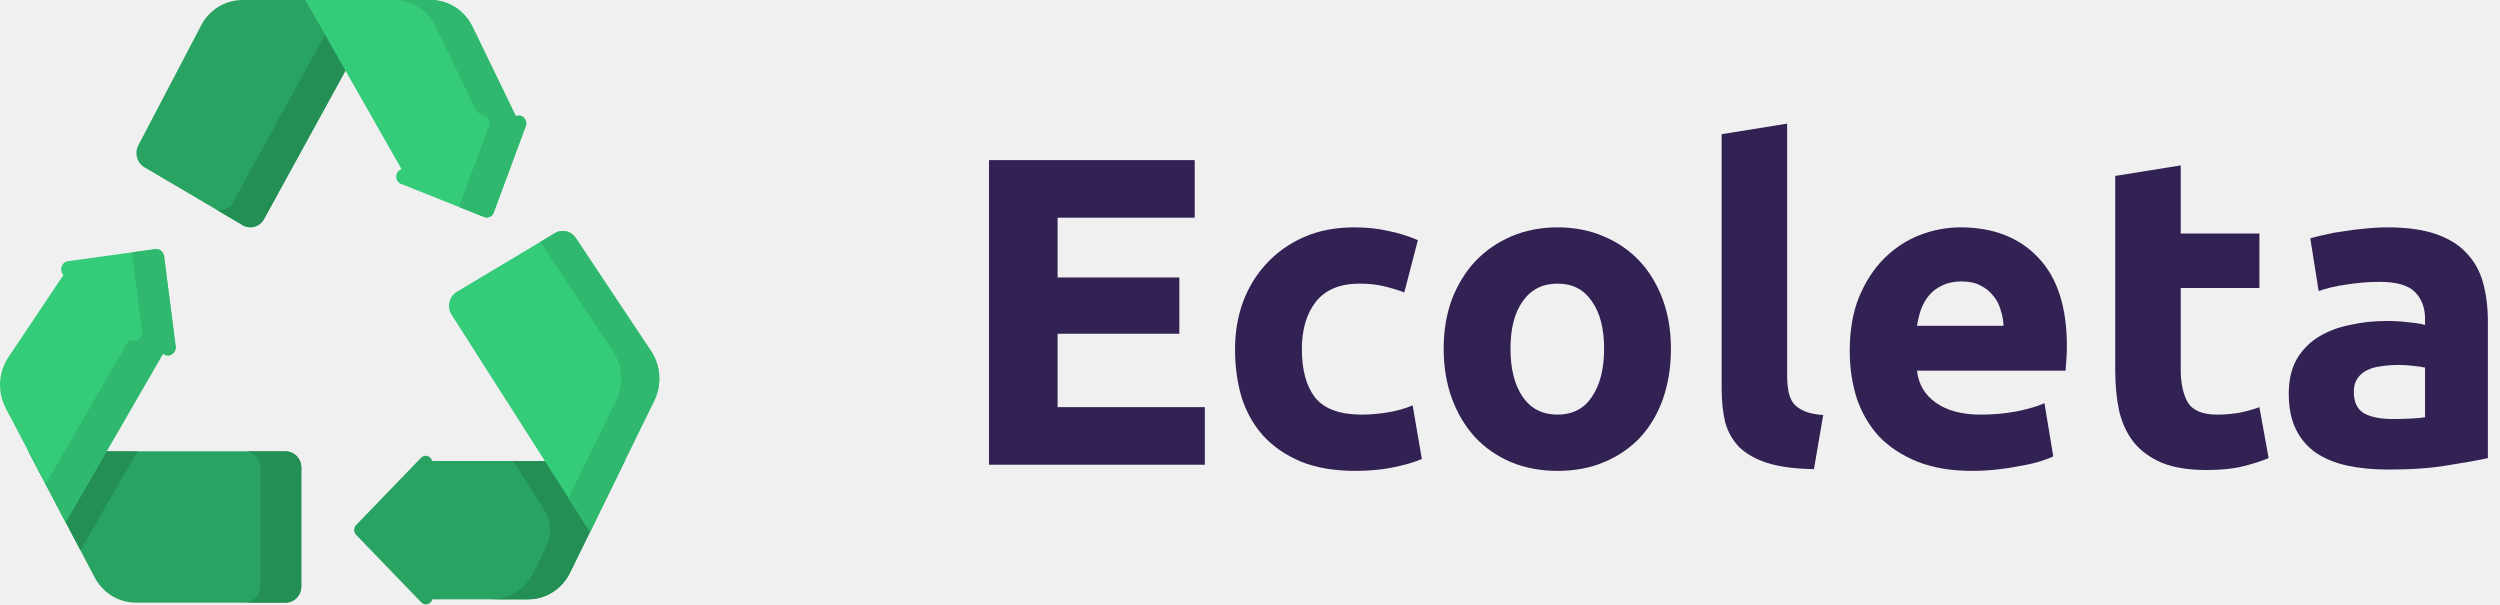
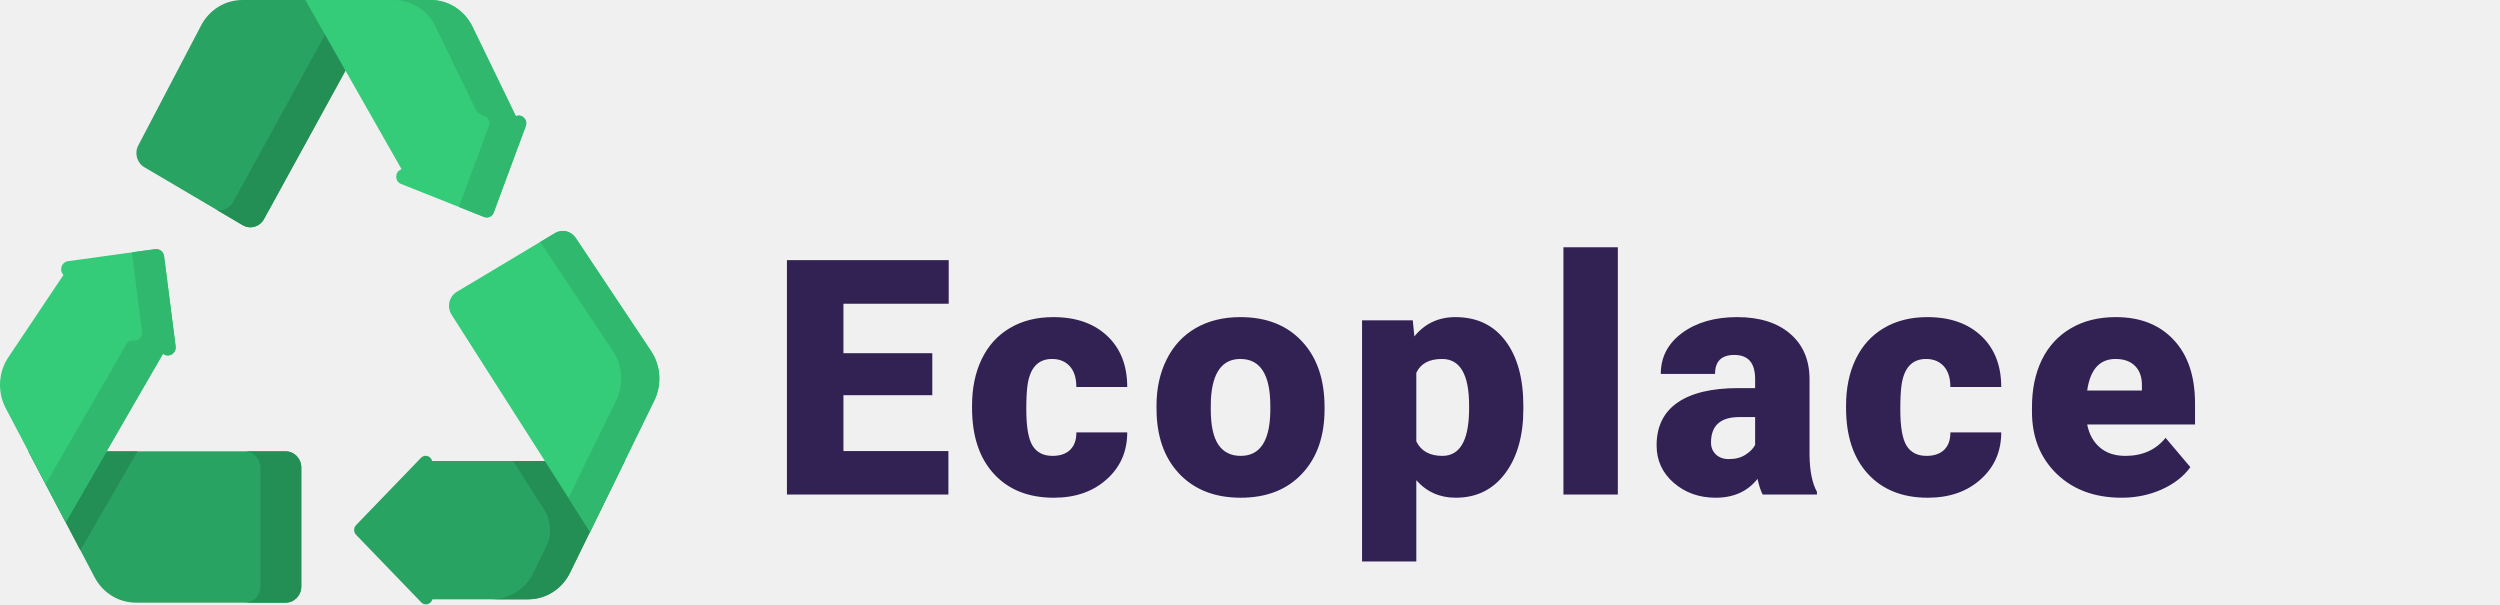
<svg xmlns="http://www.w3.org/2000/svg" width="182" height="44" viewBox="0 0 182 44" fill="none">
-   <path d="M72 33.832V11.656H86.976V15.848H76.992V20.2H85.856V24.296H76.992V29.64H87.712V33.832H72Z" fill="#322153" />
-   <path d="M89.911 25.416C89.911 24.2 90.103 23.059 90.487 21.992C90.893 20.904 91.469 19.965 92.215 19.176C92.962 18.365 93.869 17.725 94.935 17.256C96.002 16.787 97.218 16.552 98.583 16.552C99.479 16.552 100.301 16.637 101.047 16.808C101.794 16.957 102.519 17.181 103.223 17.48L102.231 21.288C101.783 21.117 101.293 20.968 100.759 20.84C100.226 20.712 99.629 20.648 98.967 20.648C97.559 20.648 96.503 21.085 95.799 21.96C95.117 22.835 94.775 23.987 94.775 25.416C94.775 26.931 95.095 28.104 95.735 28.936C96.397 29.768 97.538 30.184 99.159 30.184C99.735 30.184 100.354 30.131 101.015 30.024C101.677 29.917 102.285 29.747 102.839 29.512L103.511 33.416C102.957 33.651 102.263 33.853 101.431 34.024C100.599 34.195 99.682 34.28 98.679 34.28C97.143 34.28 95.821 34.056 94.711 33.608C93.602 33.139 92.685 32.509 91.959 31.72C91.255 30.931 90.733 30.003 90.391 28.936C90.071 27.848 89.911 26.675 89.911 25.416Z" fill="#322153" />
-   <path d="M121.643 25.384C121.643 26.707 121.451 27.923 121.067 29.032C120.683 30.12 120.128 31.059 119.403 31.848C118.677 32.616 117.803 33.213 116.779 33.64C115.776 34.067 114.645 34.28 113.387 34.28C112.149 34.28 111.019 34.067 109.995 33.64C108.992 33.213 108.128 32.616 107.403 31.848C106.677 31.059 106.112 30.12 105.707 29.032C105.301 27.923 105.099 26.707 105.099 25.384C105.099 24.061 105.301 22.856 105.707 21.768C106.133 20.68 106.709 19.752 107.435 18.984C108.181 18.216 109.056 17.619 110.059 17.192C111.083 16.765 112.192 16.552 113.387 16.552C114.603 16.552 115.712 16.765 116.715 17.192C117.739 17.619 118.613 18.216 119.339 18.984C120.064 19.752 120.629 20.68 121.035 21.768C121.44 22.856 121.643 24.061 121.643 25.384ZM116.779 25.384C116.779 23.912 116.48 22.76 115.883 21.928C115.307 21.075 114.475 20.648 113.387 20.648C112.299 20.648 111.456 21.075 110.859 21.928C110.261 22.76 109.963 23.912 109.963 25.384C109.963 26.856 110.261 28.029 110.859 28.904C111.456 29.757 112.299 30.184 113.387 30.184C114.475 30.184 115.307 29.757 115.883 28.904C116.48 28.029 116.779 26.856 116.779 25.384Z" fill="#322153" />
-   <path d="M132.056 34.152C130.67 34.131 129.539 33.981 128.664 33.704C127.811 33.427 127.128 33.043 126.616 32.552C126.126 32.04 125.784 31.432 125.592 30.728C125.422 30.003 125.336 29.192 125.336 28.296V9.768L130.104 9V27.336C130.104 27.763 130.136 28.147 130.2 28.488C130.264 28.829 130.382 29.117 130.552 29.352C130.744 29.587 131.011 29.779 131.352 29.928C131.694 30.077 132.152 30.173 132.728 30.216L132.056 34.152Z" fill="#322153" />
-   <path d="M134.661 25.544C134.661 24.051 134.885 22.749 135.333 21.64C135.803 20.509 136.411 19.571 137.157 18.824C137.904 18.077 138.757 17.512 139.717 17.128C140.699 16.744 141.701 16.552 142.725 16.552C145.115 16.552 147.003 17.288 148.389 18.76C149.776 20.211 150.469 22.355 150.469 25.192C150.469 25.469 150.459 25.779 150.437 26.12C150.416 26.44 150.395 26.728 150.373 26.984H139.557C139.664 27.965 140.123 28.744 140.933 29.32C141.744 29.896 142.832 30.184 144.197 30.184C145.072 30.184 145.925 30.109 146.757 29.96C147.611 29.789 148.304 29.587 148.837 29.352L149.477 33.224C149.221 33.352 148.88 33.48 148.453 33.608C148.027 33.736 147.547 33.843 147.013 33.928C146.501 34.035 145.947 34.12 145.349 34.184C144.752 34.248 144.155 34.28 143.557 34.28C142.043 34.28 140.72 34.056 139.589 33.608C138.48 33.16 137.552 32.552 136.805 31.784C136.08 30.995 135.536 30.067 135.173 29C134.832 27.933 134.661 26.781 134.661 25.544ZM145.861 23.72C145.84 23.315 145.765 22.92 145.637 22.536C145.531 22.152 145.349 21.811 145.093 21.512C144.859 21.213 144.549 20.968 144.165 20.776C143.803 20.584 143.344 20.488 142.789 20.488C142.256 20.488 141.797 20.584 141.413 20.776C141.029 20.947 140.709 21.181 140.453 21.48C140.197 21.779 139.995 22.131 139.845 22.536C139.717 22.92 139.621 23.315 139.557 23.72H145.861Z" fill="#322153" />
-   <path d="M153.989 12.808L158.757 12.04V17H164.485V20.968H158.757V26.888C158.757 27.891 158.927 28.691 159.269 29.288C159.631 29.885 160.346 30.184 161.413 30.184C161.925 30.184 162.447 30.141 162.981 30.056C163.535 29.949 164.037 29.811 164.485 29.64L165.157 33.352C164.581 33.587 163.941 33.789 163.237 33.96C162.533 34.131 161.669 34.216 160.645 34.216C159.343 34.216 158.266 34.045 157.413 33.704C156.559 33.341 155.877 32.851 155.365 32.232C154.853 31.592 154.49 30.824 154.277 29.928C154.085 29.032 153.989 28.04 153.989 26.952V12.808Z" fill="#322153" />
-   <path d="M174.174 30.504C174.644 30.504 175.092 30.493 175.519 30.472C175.945 30.451 176.286 30.419 176.543 30.376V26.76C176.351 26.717 176.062 26.675 175.678 26.632C175.294 26.589 174.942 26.568 174.622 26.568C174.174 26.568 173.748 26.6 173.342 26.664C172.958 26.707 172.617 26.803 172.318 26.952C172.02 27.101 171.785 27.304 171.615 27.56C171.444 27.816 171.358 28.136 171.358 28.52C171.358 29.267 171.604 29.789 172.094 30.088C172.606 30.365 173.3 30.504 174.174 30.504ZM173.79 16.552C175.198 16.552 176.372 16.712 177.311 17.032C178.249 17.352 178.996 17.811 179.55 18.408C180.126 19.005 180.532 19.731 180.767 20.584C181.001 21.437 181.118 22.387 181.118 23.432V33.352C180.436 33.501 179.487 33.672 178.271 33.864C177.054 34.077 175.582 34.184 173.854 34.184C172.767 34.184 171.775 34.088 170.879 33.896C170.004 33.704 169.246 33.395 168.606 32.968C167.966 32.52 167.476 31.944 167.134 31.24C166.793 30.536 166.622 29.672 166.622 28.648C166.622 27.667 166.814 26.835 167.199 26.152C167.604 25.469 168.137 24.925 168.799 24.52C169.46 24.115 170.217 23.827 171.071 23.656C171.924 23.464 172.809 23.368 173.727 23.368C174.345 23.368 174.889 23.4 175.358 23.464C175.849 23.507 176.244 23.571 176.543 23.656V23.208C176.543 22.397 176.297 21.747 175.807 21.256C175.316 20.765 174.463 20.52 173.246 20.52C172.436 20.52 171.636 20.584 170.846 20.712C170.057 20.819 169.374 20.979 168.799 21.192L168.19 17.352C168.468 17.267 168.809 17.181 169.215 17.096C169.641 16.989 170.1 16.904 170.59 16.84C171.081 16.755 171.593 16.691 172.127 16.648C172.681 16.584 173.236 16.552 173.79 16.552Z" fill="#322153" />
-   <path d="M14.642 1.85L10.067 10.586C9.772 11.15 9.966 11.855 10.505 12.172L17.668 16.392C18.214 16.714 18.908 16.516 19.218 15.95L27.974 0.001H17.64C16.389 0.001 15.239 0.71 14.642 1.85Z" fill="#29A361" />
-   <path d="M27.974 0L19.218 15.95C18.907 16.515 18.214 16.714 17.668 16.392L15.798 15.291C16.254 15.367 16.728 15.15 16.97 14.71L25.047 0H27.974Z" fill="#248F55" />
-   <path d="M37.555 8.459L34.4 1.949C33.821 0.755 32.641 0.001 31.351 0.001H22.228L29.233 12.317C29.21 12.327 29.187 12.338 29.164 12.349C28.723 12.554 28.741 13.209 29.192 13.389L35.241 15.796C35.521 15.908 35.836 15.762 35.943 15.472L38.275 9.18C38.447 8.714 37.995 8.265 37.555 8.459Z" fill="#34CB79" />
-   <path d="M38.275 9.179L35.943 15.472C35.836 15.763 35.521 15.908 35.241 15.796L33.41 15.067L35.592 9.179C35.716 8.845 35.518 8.52 35.234 8.435C34.963 8.353 34.732 8.17 34.606 7.909L31.716 1.949C31.138 0.755 29.959 0 28.669 0H31.351C32.641 0 33.82 0.755 34.399 1.949L37.555 8.459C37.995 8.265 38.447 8.714 38.275 9.179Z" fill="#2FB86E" />
-   <path d="M31.459 33.559C31.374 33.198 30.924 33.043 30.65 33.328L25.922 38.227C25.734 38.422 25.734 38.739 25.922 38.934L30.668 43.853C30.941 44.135 31.386 43.984 31.476 43.629H38.455C39.74 43.629 40.916 42.881 41.497 41.693L45.479 33.559H31.459V33.559Z" fill="#29A361" />
-   <path d="M37.351 33.559L39.614 37.108C40.125 37.91 40.182 38.935 39.762 39.793L38.831 41.694C38.251 42.881 37.075 43.629 35.79 43.629H38.455C39.739 43.629 40.916 42.881 41.497 41.694L45.479 33.559H37.351V33.559Z" fill="#248F55" />
-   <path d="M21.935 42.694V34.036C21.935 33.385 21.426 32.857 20.798 32.857H2.068L6.888 42.028C7.486 43.165 8.635 43.872 9.884 43.872H20.798C21.426 43.872 21.935 43.345 21.935 42.694Z" fill="#29A361" />
-   <path d="M10.011 32.858L5.852 40.057L2.068 32.858H10.011Z" fill="#248F55" />
-   <path d="M21.935 34.036V42.694C21.935 43.345 21.426 43.872 20.798 43.872H17.815C18.443 43.872 18.952 43.345 18.952 42.694V34.036C18.952 33.385 18.443 32.858 17.815 32.858H20.798C21.426 32.858 21.935 33.385 21.935 34.036Z" fill="#248F55" />
-   <path d="M12.785 25.207L11.944 18.647C11.902 18.323 11.615 18.095 11.302 18.138L4.948 19.013C4.469 19.079 4.291 19.682 4.619 20.018L0.609 26.008C-0.127 27.106 -0.201 28.54 0.416 29.714L4.78 38.017L11.865 25.751C11.868 25.753 11.87 25.755 11.873 25.757C12.277 26.075 12.851 25.728 12.785 25.207Z" fill="#34CB79" />
-   <path d="M11.873 25.757C11.87 25.755 11.868 25.753 11.866 25.751L4.78 38.016L3.322 35.244L9.09 25.259L9.25 24.982C9.337 24.83 9.508 24.765 9.675 24.798C9.676 24.799 9.677 24.799 9.678 24.799C10.033 24.865 10.398 24.558 10.344 24.136L9.605 18.371L11.302 18.138C11.614 18.095 11.902 18.323 11.944 18.646L12.785 25.207C12.852 25.729 12.277 26.075 11.873 25.757Z" fill="#2FB86E" />
-   <path d="M47.396 25.557L41.91 17.32C41.574 16.814 40.919 16.662 40.406 16.968L33.257 21.244C32.69 21.583 32.516 22.348 32.877 22.914L42.955 38.715L47.631 29.164C48.197 28.008 48.106 26.624 47.396 25.557Z" fill="#34CB79" />
-   <path d="M47.63 29.165L42.954 38.715L41.386 36.255L44.857 29.164C45.423 28.008 45.333 26.624 44.622 25.557L39.331 17.612L40.406 16.969C40.919 16.661 41.574 16.814 41.91 17.32L47.396 25.557C48.107 26.624 48.196 28.009 47.63 29.165Z" fill="#2FB86E" />
+   <g clip-path="url(#clip0)">
+     <path d="M14.642 1.85L10.067 10.586C9.772 11.15 9.966 11.855 10.505 12.172L17.668 16.392C18.214 16.714 18.908 16.516 19.218 15.95L27.974 0.001H17.64C16.389 0.001 15.239 0.71 14.642 1.85Z" fill="#29A361" />
+     <path d="M27.974 0L19.218 15.95C18.907 16.515 18.214 16.714 17.668 16.392L15.798 15.291C16.254 15.367 16.728 15.15 16.97 14.71L25.047 0H27.974Z" fill="#248F55" />
+     <path d="M37.555 8.459L34.4 1.949C33.821 0.755 32.641 0.001 31.351 0.001H22.228L29.233 12.317C29.21 12.327 29.187 12.338 29.164 12.349C28.723 12.554 28.741 13.209 29.192 13.389L35.241 15.796C35.521 15.908 35.836 15.762 35.943 15.472L38.275 9.18C38.447 8.714 37.995 8.265 37.555 8.459Z" fill="#34CB79" />
+     <path d="M38.275 9.179L35.943 15.472C35.836 15.763 35.521 15.908 35.241 15.796L33.41 15.067L35.592 9.179C35.716 8.845 35.518 8.52 35.234 8.435C34.963 8.353 34.732 8.17 34.606 7.909L31.716 1.949C31.138 0.755 29.959 0 28.669 0H31.351C32.641 0 33.82 0.755 34.399 1.949L37.555 8.459C37.995 8.265 38.447 8.714 38.275 9.179Z" fill="#2FB86E" />
+     <path d="M31.459 33.559C31.374 33.198 30.924 33.043 30.65 33.328L25.922 38.227C25.734 38.422 25.734 38.739 25.922 38.934L30.668 43.853C30.941 44.135 31.386 43.984 31.476 43.629H38.455C39.74 43.629 40.916 42.881 41.497 41.693L45.479 33.559H31.459V33.559Z" fill="#29A361" />
+     <path d="M37.351 33.559L39.614 37.108C40.125 37.91 40.182 38.935 39.762 39.793L38.831 41.694C38.251 42.881 37.075 43.629 35.79 43.629H38.455C39.739 43.629 40.916 42.881 41.497 41.694L45.479 33.559H37.351V33.559Z" fill="#248F55" />
+     <path d="M21.935 42.694V34.036C21.935 33.385 21.426 32.857 20.798 32.857H2.068L6.888 42.028C7.486 43.165 8.635 43.872 9.884 43.872H20.798C21.426 43.872 21.935 43.345 21.935 42.694Z" fill="#29A361" />
+     <path d="M10.011 32.858L5.852 40.057L2.068 32.858H10.011Z" fill="#248F55" />
+     <path d="M21.935 34.036V42.694C21.935 43.345 21.426 43.872 20.798 43.872H17.815C18.443 43.872 18.952 43.345 18.952 42.694V34.036C18.952 33.385 18.443 32.858 17.815 32.858H20.798C21.426 32.858 21.935 33.385 21.935 34.036Z" fill="#248F55" />
+     <path d="M12.785 25.207L11.944 18.647C11.902 18.323 11.615 18.095 11.302 18.138L4.948 19.013C4.469 19.079 4.291 19.682 4.619 20.018L0.609 26.008C-0.127 27.106 -0.201 28.54 0.416 29.714L4.78 38.017L11.865 25.751C11.868 25.753 11.87 25.755 11.873 25.757C12.277 26.075 12.851 25.728 12.785 25.207Z" fill="#34CB79" />
+     <path d="M11.873 25.757C11.87 25.755 11.868 25.753 11.866 25.751L4.78 38.016L3.322 35.244L9.09 25.259L9.25 24.982C9.337 24.83 9.508 24.765 9.675 24.798C9.676 24.799 9.677 24.799 9.678 24.799C10.033 24.865 10.398 24.558 10.344 24.136L9.605 18.371L11.302 18.138C11.614 18.095 11.902 18.323 11.944 18.646L12.785 25.207C12.852 25.729 12.277 26.075 11.873 25.757Z" fill="#2FB86E" />
+     <path d="M47.396 25.557L41.91 17.32C41.574 16.814 40.919 16.662 40.406 16.968L33.257 21.244C32.69 21.583 32.516 22.348 32.877 22.914L42.955 38.715L47.631 29.164C48.197 28.008 48.106 26.624 47.396 25.557Z" fill="#34CB79" />
+     <path d="M47.63 29.165L42.954 38.715L41.386 36.255L44.857 29.164C45.423 28.008 45.333 26.624 44.622 25.557L39.331 17.612L40.406 16.969C40.919 16.661 41.574 16.814 41.91 17.32L47.396 25.557C48.107 26.624 48.196 28.009 47.63 29.165Z" fill="#2FB86E" />
+     <path d="M67.871 28.77H61.402V32.836H69.043V36H57.289V18.938H69.066V22.113H61.402V25.711H67.871V28.77ZM76.624 33.188C77.179 33.188 77.608 33.039 77.913 32.742C78.218 32.438 78.366 32.016 78.358 31.477H82.062C82.062 32.867 81.562 34.008 80.562 34.898C79.569 35.789 78.288 36.234 76.718 36.234C74.874 36.234 73.421 35.656 72.358 34.5C71.296 33.344 70.765 31.742 70.765 29.695V29.531C70.765 28.25 70.999 27.121 71.468 26.145C71.944 25.16 72.628 24.406 73.519 23.883C74.409 23.352 75.464 23.086 76.683 23.086C78.331 23.086 79.64 23.543 80.608 24.457C81.577 25.371 82.062 26.609 82.062 28.172H78.358C78.358 27.516 78.198 27.012 77.878 26.66C77.558 26.309 77.128 26.133 76.589 26.133C75.566 26.133 74.968 26.785 74.796 28.09C74.741 28.504 74.714 29.074 74.714 29.801C74.714 31.074 74.866 31.957 75.171 32.449C75.476 32.941 75.96 33.188 76.624 33.188ZM84.193 29.543C84.193 28.277 84.439 27.152 84.932 26.168C85.424 25.176 86.131 24.414 87.053 23.883C87.975 23.352 89.057 23.086 90.299 23.086C92.197 23.086 93.693 23.676 94.787 24.855C95.881 26.027 96.428 27.625 96.428 29.648V29.789C96.428 31.766 95.877 33.336 94.775 34.5C93.682 35.656 92.197 36.234 90.322 36.234C88.518 36.234 87.068 35.695 85.975 34.617C84.881 33.531 84.291 32.062 84.205 30.211L84.193 29.543ZM88.143 29.789C88.143 30.961 88.326 31.82 88.693 32.367C89.061 32.914 89.604 33.188 90.322 33.188C91.729 33.188 92.447 32.105 92.479 29.941V29.543C92.479 27.27 91.752 26.133 90.299 26.133C88.979 26.133 88.264 27.113 88.154 29.074L88.143 29.789ZM110.9 29.754C110.9 31.723 110.454 33.297 109.564 34.477C108.681 35.648 107.485 36.234 105.978 36.234C104.814 36.234 103.857 35.809 103.107 34.957V40.875H99.157V23.32H102.849L102.966 24.492C103.724 23.555 104.72 23.086 105.954 23.086C107.517 23.086 108.732 23.664 109.599 24.82C110.466 25.969 110.9 27.551 110.9 29.566V29.754ZM106.95 29.508C106.95 27.258 106.294 26.133 104.982 26.133C104.044 26.133 103.419 26.469 103.107 27.141V32.133C103.45 32.836 104.083 33.188 105.005 33.188C106.263 33.188 106.911 32.102 106.95 29.93V29.508ZM117.778 36H113.817V18H117.778V36ZM128.323 36C128.183 35.742 128.058 35.363 127.948 34.863C127.222 35.777 126.206 36.234 124.902 36.234C123.706 36.234 122.691 35.875 121.855 35.156C121.019 34.43 120.601 33.52 120.601 32.426C120.601 31.051 121.109 30.012 122.124 29.309C123.14 28.605 124.616 28.254 126.554 28.254H127.773V27.586C127.773 26.422 127.269 25.84 126.261 25.84C125.323 25.84 124.855 26.301 124.855 27.223H120.905C120.905 25.996 121.425 25 122.464 24.234C123.511 23.469 124.843 23.086 126.46 23.086C128.077 23.086 129.355 23.48 130.292 24.27C131.23 25.059 131.71 26.141 131.734 27.516V33.129C131.749 34.293 131.929 35.184 132.273 35.801V36H128.323ZM125.851 33.422C126.343 33.422 126.749 33.316 127.07 33.105C127.398 32.895 127.632 32.656 127.773 32.391V30.363H126.624C125.249 30.363 124.562 30.98 124.562 32.215C124.562 32.574 124.683 32.867 124.925 33.094C125.167 33.312 125.476 33.422 125.851 33.422ZM140.252 33.188C140.807 33.188 141.237 33.039 141.541 32.742C141.846 32.438 141.994 32.016 141.987 31.477H145.69C145.69 32.867 145.19 34.008 144.19 34.898C143.198 35.789 141.916 36.234 140.346 36.234C138.502 36.234 137.049 35.656 135.987 34.5C134.924 33.344 134.393 31.742 134.393 29.695V29.531C134.393 28.25 134.627 27.121 135.096 26.145C135.573 25.16 136.256 24.406 137.147 23.883C138.037 23.352 139.092 23.086 140.311 23.086C141.959 23.086 143.268 23.543 144.237 24.457C145.205 25.371 145.69 26.609 145.69 28.172H141.987C141.987 27.516 141.826 27.012 141.506 26.66C141.186 26.309 140.756 26.133 140.217 26.133C139.194 26.133 138.596 26.785 138.424 28.09C138.369 28.504 138.342 29.074 138.342 29.801C138.342 31.074 138.494 31.957 138.799 32.449C139.104 32.941 139.588 33.188 140.252 33.188ZM154.454 36.234C152.509 36.234 150.935 35.656 149.732 34.5C148.529 33.336 147.927 31.824 147.927 29.965V29.637C147.927 28.34 148.165 27.195 148.642 26.203C149.126 25.211 149.829 24.445 150.751 23.906C151.673 23.359 152.767 23.086 154.033 23.086C155.814 23.086 157.22 23.641 158.251 24.75C159.283 25.852 159.798 27.391 159.798 29.367V30.902H151.947C152.087 31.613 152.396 32.172 152.872 32.578C153.349 32.984 153.966 33.188 154.724 33.188C155.974 33.188 156.95 32.75 157.654 31.875L159.458 34.008C158.966 34.688 158.267 35.23 157.361 35.637C156.462 36.035 155.493 36.234 154.454 36.234ZM154.009 26.133C152.853 26.133 152.165 26.898 151.947 28.43H155.931V28.125C155.947 27.492 155.786 27.004 155.45 26.66C155.115 26.309 154.634 26.133 154.009 26.133Z" fill="#322153" />
+   </g>
+   <defs>
+     <clipPath id="clip0">
+       <rect width="182" height="44" fill="white" />
+     </clipPath>
+   </defs>
</svg>
